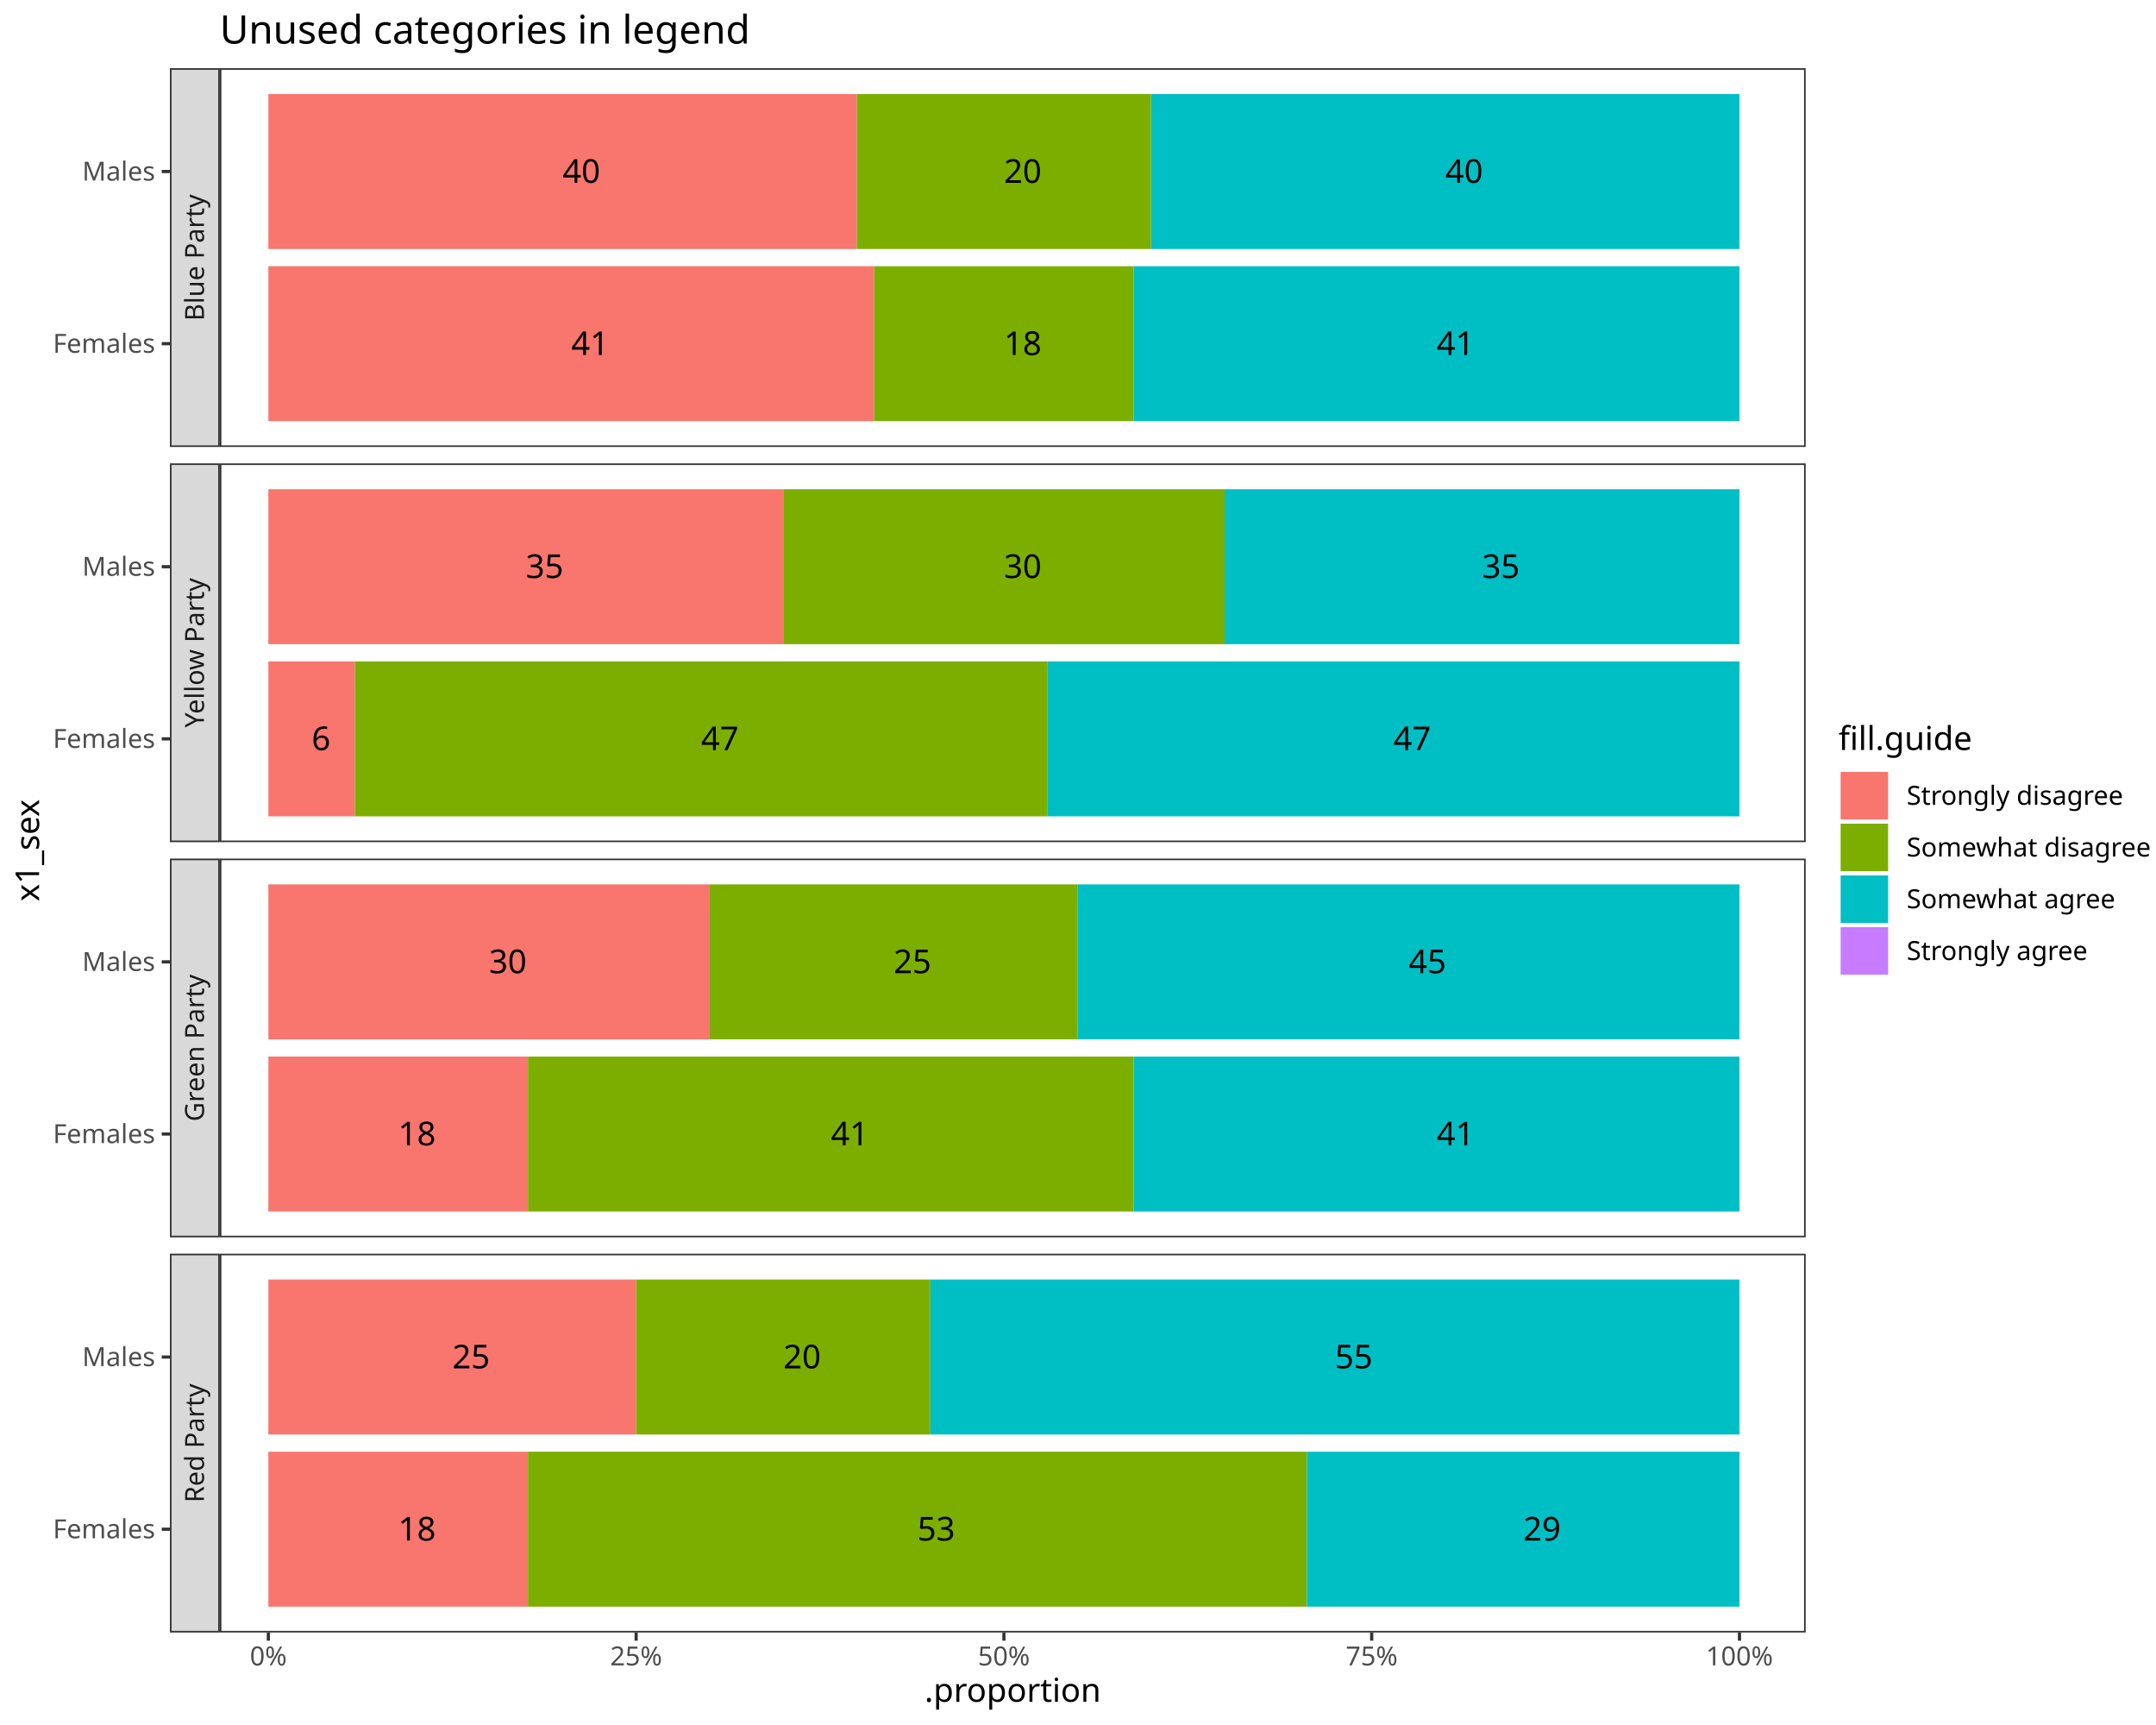
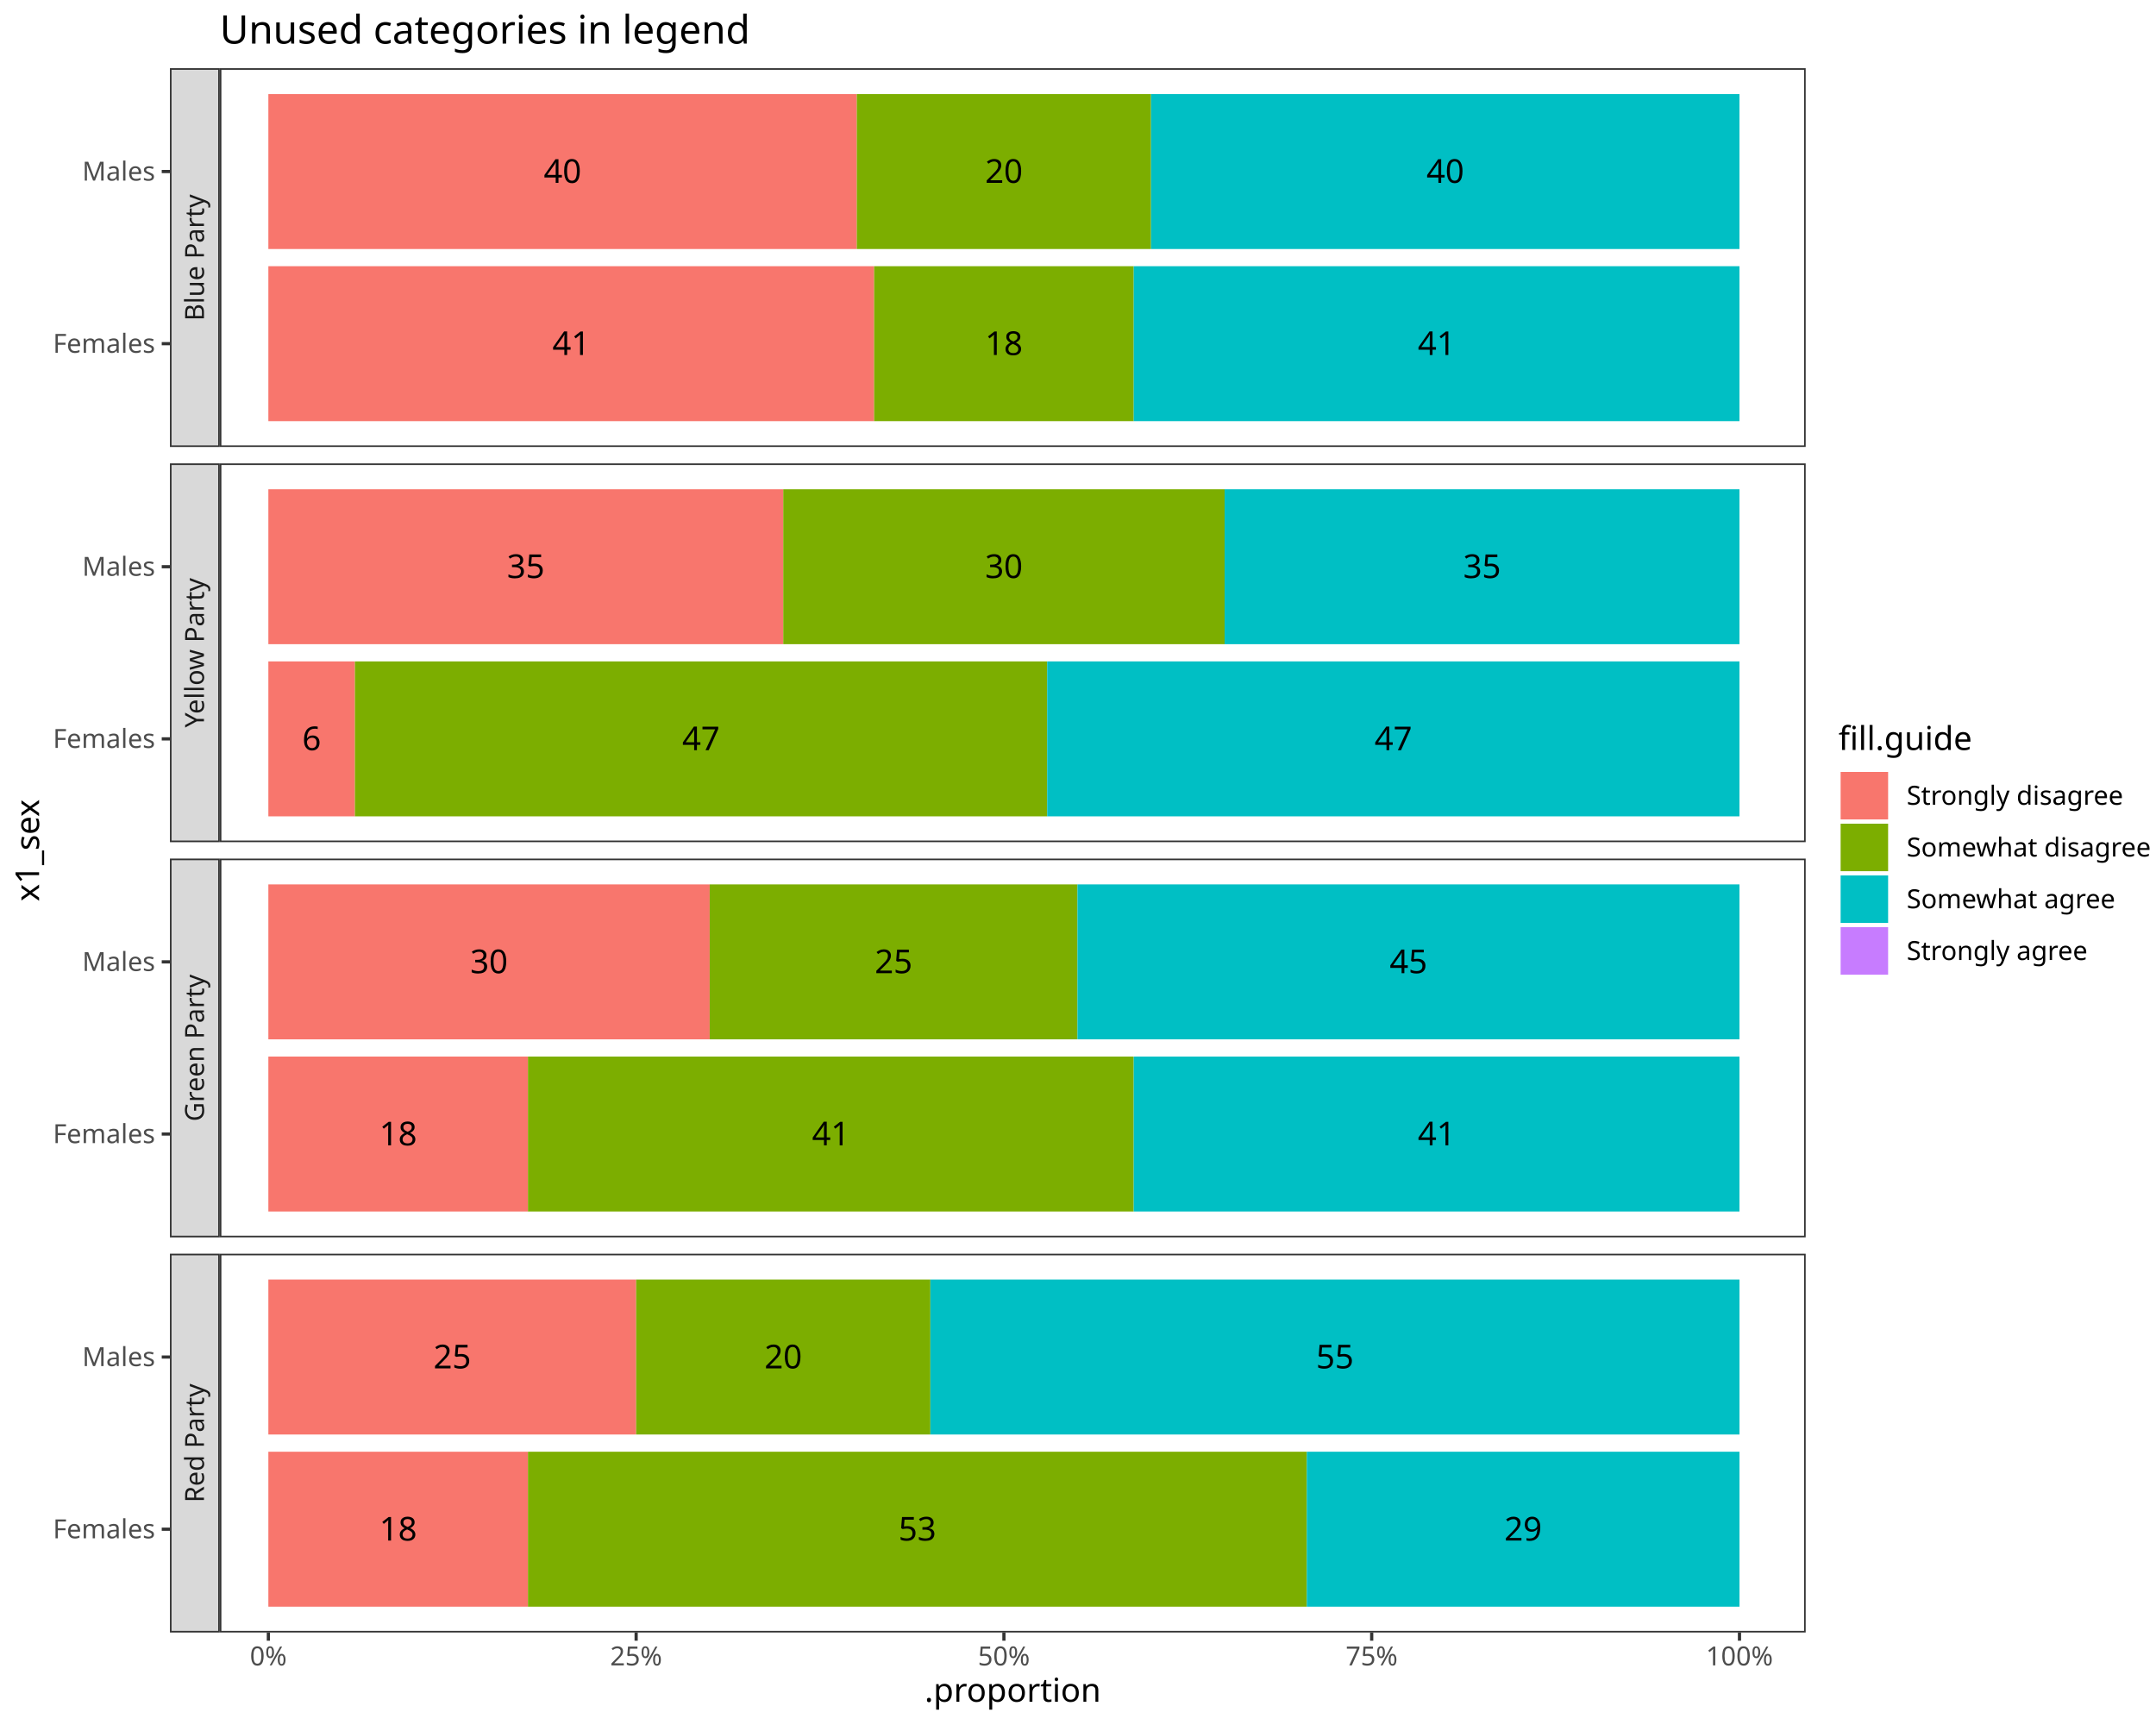
<svg xmlns="http://www.w3.org/2000/svg" class="svglite" data-engine-version="2.0" width="720.00pt" height="576.00pt" viewBox="0 0 720.00 576.00">
  <defs>
    <style type="text/css">
    .svglite line, .svglite polyline, .svglite polygon, .svglite path, .svglite rect, .svglite circle {
      fill: none;
      stroke: #000000;
      stroke-linecap: round;
      stroke-linejoin: round;
      stroke-miterlimit: 10.00;
    }
  </style>
  </defs>
  <rect width="100%" height="100%" style="stroke: none; fill: #FFFFFF;" />
  <defs>
    <clipPath id="cpMC4wMHw3MjAuMDB8MC4wMHw1NzYuMDA=">
      <rect x="0.00" y="0.00" width="720.00" height="576.00" />
    </clipPath>
  </defs>
  <g clip-path="url(#cpMC4wMHw3MjAuMDB8MC4wMHw1NzYuMDA=)">
    <rect x="0.00" y="0.00" width="720.00" height="576.00" style="stroke-width: 1.07; stroke: #FFFFFF; fill: #FFFFFF;" />
  </g>
  <defs>
    <clipPath id="cpNzMuNDB8NjAzLjAxfDIyLjc4fDE0OS4yNg==">
      <rect x="73.40" y="22.78" width="529.61" height="126.47" />
    </clipPath>
  </defs>
  <g clip-path="url(#cpNzMuNDB8NjAzLjAxfDIyLjc4fDE0OS4yNg==)">
    <rect x="73.40" y="22.78" width="529.61" height="126.47" style="stroke-width: 1.07; stroke: none; fill: #FFFFFF;" />
    <rect x="89.62" y="31.41" width="196.51" height="51.74" style="stroke-width: 1.07; stroke: none; stroke-linecap: butt; stroke-linejoin: miter; fill: #F8766D;" />
    <rect x="286.13" y="31.41" width="98.26" height="51.74" style="stroke-width: 1.07; stroke: none; stroke-linecap: butt; stroke-linejoin: miter; fill: #7CAE00;" />
    <rect x="384.39" y="31.41" width="196.51" height="51.74" style="stroke-width: 1.07; stroke: none; stroke-linecap: butt; stroke-linejoin: miter; fill: #00BFC4;" />
    <rect x="89.62" y="88.89" width="202.29" height="51.74" style="stroke-width: 1.07; stroke: none; stroke-linecap: butt; stroke-linejoin: miter; fill: #F8766D;" />
    <rect x="291.91" y="88.89" width="86.70" height="51.74" style="stroke-width: 1.07; stroke: none; stroke-linecap: butt; stroke-linejoin: miter; fill: #7CAE00;" />
    <rect x="378.61" y="88.89" width="202.29" height="51.74" style="stroke-width: 1.07; stroke: none; stroke-linecap: butt; stroke-linejoin: miter; fill: #00BFC4;" />
-     <text x="187.87" y="61.06" style="font-size: 11.00px; font-family: sans;" textLength="12.24px" lengthAdjust="spacingAndGlyphs">40</text>
-     <text x="335.26" y="61.06" style="font-size: 11.00px; font-family: sans;" textLength="12.24px" lengthAdjust="spacingAndGlyphs">20</text>
-     <text x="482.65" y="61.06" style="font-size: 11.00px; font-family: sans;" textLength="12.24px" lengthAdjust="spacingAndGlyphs">40</text>
-     <text x="190.76" y="118.55" style="font-size: 11.00px; font-family: sans;" textLength="12.24px" lengthAdjust="spacingAndGlyphs">41</text>
-     <text x="335.26" y="118.55" style="font-size: 11.00px; font-family: sans;" textLength="12.24px" lengthAdjust="spacingAndGlyphs">18</text>
-     <text x="479.76" y="118.55" style="font-size: 11.00px; font-family: sans;" textLength="12.24px" lengthAdjust="spacingAndGlyphs">41</text>
+     <text x="187.87" y="61.06" text-anchor="middle" style="font-size: 11.00px; font-family: sans;" textLength="12.24px" lengthAdjust="spacingAndGlyphs">40</text>
+     <text x="335.26" y="61.06" text-anchor="middle" style="font-size: 11.00px; font-family: sans;" textLength="12.24px" lengthAdjust="spacingAndGlyphs">20</text>
+     <text x="482.65" y="61.06" text-anchor="middle" style="font-size: 11.00px; font-family: sans;" textLength="12.24px" lengthAdjust="spacingAndGlyphs">40</text>
+     <text x="190.76" y="118.55" text-anchor="middle" style="font-size: 11.00px; font-family: sans;" textLength="12.24px" lengthAdjust="spacingAndGlyphs">41</text>
+     <text x="335.26" y="118.55" text-anchor="middle" style="font-size: 11.00px; font-family: sans;" textLength="12.24px" lengthAdjust="spacingAndGlyphs">18</text>
+     <text x="479.76" y="118.55" text-anchor="middle" style="font-size: 11.00px; font-family: sans;" textLength="12.24px" lengthAdjust="spacingAndGlyphs">41</text>
    <rect x="73.40" y="22.78" width="529.61" height="126.47" style="stroke-width: 1.07; stroke: #333333;" />
  </g>
  <g clip-path="url(#cpMC4wMHw3MjAuMDB8MC4wMHw1NzYuMDA=)">
</g>
  <defs>
    <clipPath id="cpNzMuNDB8NjAzLjAxfDE1NC43NHwyODEuMjE=">
      <rect x="73.40" y="154.74" width="529.61" height="126.47" />
    </clipPath>
  </defs>
  <g clip-path="url(#cpNzMuNDB8NjAzLjAxfDE1NC43NHwyODEuMjE=)">
    <rect x="73.40" y="154.74" width="529.61" height="126.47" style="stroke-width: 1.07; stroke: none; fill: #FFFFFF;" />
    <rect x="89.62" y="163.36" width="171.95" height="51.74" style="stroke-width: 1.07; stroke: none; stroke-linecap: butt; stroke-linejoin: miter; fill: #F8766D;" />
    <rect x="261.57" y="163.36" width="147.39" height="51.74" style="stroke-width: 1.07; stroke: none; stroke-linecap: butt; stroke-linejoin: miter; fill: #7CAE00;" />
    <rect x="408.95" y="163.36" width="171.95" height="51.74" style="stroke-width: 1.07; stroke: none; stroke-linecap: butt; stroke-linejoin: miter; fill: #00BFC4;" />
    <rect x="89.62" y="220.85" width="28.90" height="51.74" style="stroke-width: 1.07; stroke: none; stroke-linecap: butt; stroke-linejoin: miter; fill: #F8766D;" />
    <rect x="118.52" y="220.85" width="231.19" height="51.74" style="stroke-width: 1.07; stroke: none; stroke-linecap: butt; stroke-linejoin: miter; fill: #7CAE00;" />
    <rect x="349.71" y="220.85" width="231.19" height="51.74" style="stroke-width: 1.07; stroke: none; stroke-linecap: butt; stroke-linejoin: miter; fill: #00BFC4;" />
-     <text x="175.59" y="193.01" style="font-size: 11.00px; font-family: sans;" textLength="12.24px" lengthAdjust="spacingAndGlyphs">35</text>
-     <text x="335.26" y="193.01" style="font-size: 11.00px; font-family: sans;" textLength="12.24px" lengthAdjust="spacingAndGlyphs">30</text>
-     <text x="494.93" y="193.01" style="font-size: 11.00px; font-family: sans;" textLength="12.24px" lengthAdjust="spacingAndGlyphs">35</text>
-     <text x="104.07" y="250.50" style="font-size: 11.00px; font-family: sans;" textLength="6.12px" lengthAdjust="spacingAndGlyphs">6</text>
-     <text x="234.11" y="250.50" style="font-size: 11.00px; font-family: sans;" textLength="12.24px" lengthAdjust="spacingAndGlyphs">47</text>
-     <text x="465.31" y="250.50" style="font-size: 11.00px; font-family: sans;" textLength="12.24px" lengthAdjust="spacingAndGlyphs">47</text>
+     <text x="175.59" y="193.01" text-anchor="middle" style="font-size: 11.00px; font-family: sans;" textLength="12.24px" lengthAdjust="spacingAndGlyphs">35</text>
+     <text x="335.26" y="193.01" text-anchor="middle" style="font-size: 11.00px; font-family: sans;" textLength="12.24px" lengthAdjust="spacingAndGlyphs">30</text>
+     <text x="494.93" y="193.01" text-anchor="middle" style="font-size: 11.00px; font-family: sans;" textLength="12.24px" lengthAdjust="spacingAndGlyphs">35</text>
+     <text x="104.07" y="250.50" text-anchor="middle" style="font-size: 11.00px; font-family: sans;" textLength="6.12px" lengthAdjust="spacingAndGlyphs">6</text>
+     <text x="234.11" y="250.50" text-anchor="middle" style="font-size: 11.00px; font-family: sans;" textLength="12.24px" lengthAdjust="spacingAndGlyphs">47</text>
+     <text x="465.31" y="250.50" text-anchor="middle" style="font-size: 11.00px; font-family: sans;" textLength="12.24px" lengthAdjust="spacingAndGlyphs">47</text>
    <rect x="73.40" y="154.74" width="529.61" height="126.47" style="stroke-width: 1.07; stroke: #333333;" />
  </g>
  <g clip-path="url(#cpMC4wMHw3MjAuMDB8MC4wMHw1NzYuMDA=)">
</g>
  <defs>
    <clipPath id="cpNzMuNDB8NjAzLjAxfDI4Ni42OXw0MTMuMTY=">
      <rect x="73.40" y="286.69" width="529.61" height="126.47" />
    </clipPath>
  </defs>
  <g clip-path="url(#cpNzMuNDB8NjAzLjAxfDI4Ni42OXw0MTMuMTY=)">
    <rect x="73.40" y="286.69" width="529.61" height="126.47" style="stroke-width: 1.07; stroke: none; fill: #FFFFFF;" />
    <rect x="89.62" y="295.31" width="147.39" height="51.74" style="stroke-width: 1.07; stroke: none; stroke-linecap: butt; stroke-linejoin: miter; fill: #F8766D;" />
    <rect x="237.00" y="295.31" width="122.82" height="51.74" style="stroke-width: 1.07; stroke: none; stroke-linecap: butt; stroke-linejoin: miter; fill: #7CAE00;" />
    <rect x="359.82" y="295.31" width="221.08" height="51.74" style="stroke-width: 1.07; stroke: none; stroke-linecap: butt; stroke-linejoin: miter; fill: #00BFC4;" />
    <rect x="89.62" y="352.80" width="86.70" height="51.74" style="stroke-width: 1.07; stroke: none; stroke-linecap: butt; stroke-linejoin: miter; fill: #F8766D;" />
    <rect x="176.31" y="352.80" width="202.29" height="51.74" style="stroke-width: 1.07; stroke: none; stroke-linecap: butt; stroke-linejoin: miter; fill: #7CAE00;" />
    <rect x="378.61" y="352.80" width="202.29" height="51.74" style="stroke-width: 1.07; stroke: none; stroke-linecap: butt; stroke-linejoin: miter; fill: #00BFC4;" />
-     <text x="163.31" y="324.97" style="font-size: 11.00px; font-family: sans;" textLength="12.24px" lengthAdjust="spacingAndGlyphs">30</text>
-     <text x="298.41" y="324.97" style="font-size: 11.00px; font-family: sans;" textLength="12.24px" lengthAdjust="spacingAndGlyphs">25</text>
-     <text x="470.36" y="324.97" style="font-size: 11.00px; font-family: sans;" textLength="12.24px" lengthAdjust="spacingAndGlyphs">45</text>
-     <text x="132.97" y="382.45" style="font-size: 11.00px; font-family: sans;" textLength="12.24px" lengthAdjust="spacingAndGlyphs">18</text>
-     <text x="277.46" y="382.45" style="font-size: 11.00px; font-family: sans;" textLength="12.24px" lengthAdjust="spacingAndGlyphs">41</text>
-     <text x="479.76" y="382.45" style="font-size: 11.00px; font-family: sans;" textLength="12.24px" lengthAdjust="spacingAndGlyphs">41</text>
+     <text x="163.31" y="324.97" text-anchor="middle" style="font-size: 11.00px; font-family: sans;" textLength="12.24px" lengthAdjust="spacingAndGlyphs">30</text>
+     <text x="298.41" y="324.97" text-anchor="middle" style="font-size: 11.00px; font-family: sans;" textLength="12.24px" lengthAdjust="spacingAndGlyphs">25</text>
+     <text x="470.36" y="324.97" text-anchor="middle" style="font-size: 11.00px; font-family: sans;" textLength="12.24px" lengthAdjust="spacingAndGlyphs">45</text>
+     <text x="132.97" y="382.45" text-anchor="middle" style="font-size: 11.00px; font-family: sans;" textLength="12.24px" lengthAdjust="spacingAndGlyphs">18</text>
+     <text x="277.46" y="382.45" text-anchor="middle" style="font-size: 11.00px; font-family: sans;" textLength="12.24px" lengthAdjust="spacingAndGlyphs">41</text>
+     <text x="479.76" y="382.45" text-anchor="middle" style="font-size: 11.00px; font-family: sans;" textLength="12.24px" lengthAdjust="spacingAndGlyphs">41</text>
    <rect x="73.40" y="286.69" width="529.61" height="126.47" style="stroke-width: 1.07; stroke: #333333;" />
  </g>
  <g clip-path="url(#cpMC4wMHw3MjAuMDB8MC4wMHw1NzYuMDA=)">
</g>
  <defs>
    <clipPath id="cpNzMuNDB8NjAzLjAxfDQxOC42NHw1NDUuMTE=">
      <rect x="73.40" y="418.64" width="529.61" height="126.47" />
    </clipPath>
  </defs>
  <g clip-path="url(#cpNzMuNDB8NjAzLjAxfDQxOC42NHw1NDUuMTE=)">
    <rect x="73.40" y="418.64" width="529.61" height="126.47" style="stroke-width: 1.07; stroke: none; fill: #FFFFFF;" />
    <rect x="89.62" y="427.26" width="122.82" height="51.74" style="stroke-width: 1.07; stroke: none; stroke-linecap: butt; stroke-linejoin: miter; fill: #F8766D;" />
    <rect x="212.44" y="427.26" width="98.26" height="51.74" style="stroke-width: 1.07; stroke: none; stroke-linecap: butt; stroke-linejoin: miter; fill: #7CAE00;" />
    <rect x="310.70" y="427.26" width="270.21" height="51.74" style="stroke-width: 1.07; stroke: none; stroke-linecap: butt; stroke-linejoin: miter; fill: #00BFC4;" />
    <rect x="89.62" y="484.75" width="86.70" height="51.74" style="stroke-width: 1.07; stroke: none; stroke-linecap: butt; stroke-linejoin: miter; fill: #F8766D;" />
    <rect x="176.31" y="484.75" width="260.09" height="51.74" style="stroke-width: 1.07; stroke: none; stroke-linecap: butt; stroke-linejoin: miter; fill: #7CAE00;" />
    <rect x="436.41" y="484.75" width="144.50" height="51.74" style="stroke-width: 1.07; stroke: none; stroke-linecap: butt; stroke-linejoin: miter; fill: #00BFC4;" />
-     <text x="151.03" y="456.92" style="font-size: 11.00px; font-family: sans;" textLength="12.24px" lengthAdjust="spacingAndGlyphs">25</text>
-     <text x="261.57" y="456.92" style="font-size: 11.00px; font-family: sans;" textLength="12.24px" lengthAdjust="spacingAndGlyphs">20</text>
-     <text x="445.80" y="456.92" style="font-size: 11.00px; font-family: sans;" textLength="12.24px" lengthAdjust="spacingAndGlyphs">55</text>
-     <text x="132.97" y="514.41" style="font-size: 11.00px; font-family: sans;" textLength="12.24px" lengthAdjust="spacingAndGlyphs">18</text>
-     <text x="306.36" y="514.41" style="font-size: 11.00px; font-family: sans;" textLength="12.24px" lengthAdjust="spacingAndGlyphs">53</text>
-     <text x="508.66" y="514.41" style="font-size: 11.00px; font-family: sans;" textLength="12.24px" lengthAdjust="spacingAndGlyphs">29</text>
+     <text x="151.03" y="456.92" text-anchor="middle" style="font-size: 11.00px; font-family: sans;" textLength="12.24px" lengthAdjust="spacingAndGlyphs">25</text>
+     <text x="261.57" y="456.92" text-anchor="middle" style="font-size: 11.00px; font-family: sans;" textLength="12.24px" lengthAdjust="spacingAndGlyphs">20</text>
+     <text x="445.80" y="456.92" text-anchor="middle" style="font-size: 11.00px; font-family: sans;" textLength="12.24px" lengthAdjust="spacingAndGlyphs">55</text>
+     <text x="132.97" y="514.41" text-anchor="middle" style="font-size: 11.00px; font-family: sans;" textLength="12.24px" lengthAdjust="spacingAndGlyphs">18</text>
+     <text x="306.36" y="514.41" text-anchor="middle" style="font-size: 11.00px; font-family: sans;" textLength="12.24px" lengthAdjust="spacingAndGlyphs">53</text>
+     <text x="508.66" y="514.41" text-anchor="middle" style="font-size: 11.00px; font-family: sans;" textLength="12.24px" lengthAdjust="spacingAndGlyphs">29</text>
    <rect x="73.40" y="418.64" width="529.61" height="126.47" style="stroke-width: 1.07; stroke: #333333;" />
  </g>
  <g clip-path="url(#cpMC4wMHw3MjAuMDB8MC4wMHw1NzYuMDA=)">
</g>
  <defs>
    <clipPath id="cpNTYuNzV8NzMuNDB8MjIuNzh8MTQ5LjI2">
      <rect x="56.75" y="22.78" width="16.65" height="126.47" />
    </clipPath>
  </defs>
  <g clip-path="url(#cpNTYuNzV8NzMuNDB8MjIuNzh8MTQ5LjI2)">
    <rect x="56.75" y="22.78" width="16.65" height="126.47" style="stroke-width: 1.07; stroke: #333333; fill: #D9D9D9;" />
    <text transform="translate(68.11,86.02) rotate(-90)" text-anchor="middle" style="font-size: 8.80px; fill: #1A1A1A; font-family: sans;" textLength="40.60px" lengthAdjust="spacingAndGlyphs">Blue Party</text>
  </g>
  <g clip-path="url(#cpMC4wMHw3MjAuMDB8MC4wMHw1NzYuMDA=)">
</g>
  <defs>
    <clipPath id="cpNTYuNzV8NzMuNDB8MTU0Ljc0fDI4MS4yMQ==">
      <rect x="56.75" y="154.74" width="16.65" height="126.47" />
    </clipPath>
  </defs>
  <g clip-path="url(#cpNTYuNzV8NzMuNDB8MTU0Ljc0fDI4MS4yMQ==)">
    <rect x="56.75" y="154.74" width="16.65" height="126.47" style="stroke-width: 1.07; stroke: #333333; fill: #D9D9D9;" />
    <text transform="translate(68.11,217.97) rotate(-90)" text-anchor="middle" style="font-size: 8.80px; fill: #1A1A1A; font-family: sans;" textLength="48.91px" lengthAdjust="spacingAndGlyphs">Yellow Party</text>
  </g>
  <g clip-path="url(#cpMC4wMHw3MjAuMDB8MC4wMHw1NzYuMDA=)">
</g>
  <defs>
    <clipPath id="cpNTYuNzV8NzMuNDB8Mjg2LjY5fDQxMy4xNg==">
      <rect x="56.75" y="286.69" width="16.65" height="126.47" />
    </clipPath>
  </defs>
  <g clip-path="url(#cpNTYuNzV8NzMuNDB8Mjg2LjY5fDQxMy4xNg==)">
    <rect x="56.75" y="286.69" width="16.65" height="126.47" style="stroke-width: 1.07; stroke: #333333; fill: #D9D9D9;" />
    <text transform="translate(68.11,349.92) rotate(-90)" text-anchor="middle" style="font-size: 8.80px; fill: #1A1A1A; font-family: sans;" textLength="47.45px" lengthAdjust="spacingAndGlyphs">Green Party</text>
  </g>
  <g clip-path="url(#cpMC4wMHw3MjAuMDB8MC4wMHw1NzYuMDA=)">
</g>
  <defs>
    <clipPath id="cpNTYuNzV8NzMuNDB8NDE4LjY0fDU0NS4xMQ==">
      <rect x="56.75" y="418.64" width="16.65" height="126.47" />
    </clipPath>
  </defs>
  <g clip-path="url(#cpNTYuNzV8NzMuNDB8NDE4LjY0fDU0NS4xMQ==)">
    <rect x="56.75" y="418.64" width="16.65" height="126.47" style="stroke-width: 1.07; stroke: #333333; fill: #D9D9D9;" />
    <text transform="translate(68.11,481.88) rotate(-90)" text-anchor="middle" style="font-size: 8.80px; fill: #1A1A1A; font-family: sans;" textLength="39.14px" lengthAdjust="spacingAndGlyphs">Red Party</text>
  </g>
  <g clip-path="url(#cpMC4wMHw3MjAuMDB8MC4wMHw1NzYuMDA=)">
    <polyline points="89.62,547.85 89.62,545.11 " style="stroke-width: 1.07; stroke: #333333; stroke-linecap: butt;" />
    <polyline points="212.44,547.85 212.44,545.11 " style="stroke-width: 1.07; stroke: #333333; stroke-linecap: butt;" />
    <polyline points="335.26,547.85 335.26,545.11 " style="stroke-width: 1.07; stroke: #333333; stroke-linecap: butt;" />
    <polyline points="458.08,547.85 458.08,545.11 " style="stroke-width: 1.07; stroke: #333333; stroke-linecap: butt;" />
    <polyline points="580.90,547.85 580.90,545.11 " style="stroke-width: 1.07; stroke: #333333; stroke-linecap: butt;" />
    <text x="89.62" y="556.10" text-anchor="middle" style="font-size: 8.80px; fill: #4D4D4D; font-family: sans;" textLength="12.72px" lengthAdjust="spacingAndGlyphs">0%</text>
    <text x="212.44" y="556.10" text-anchor="middle" style="font-size: 8.80px; fill: #4D4D4D; font-family: sans;" textLength="17.61px" lengthAdjust="spacingAndGlyphs">25%</text>
    <text x="335.26" y="556.10" text-anchor="middle" style="font-size: 8.80px; fill: #4D4D4D; font-family: sans;" textLength="17.61px" lengthAdjust="spacingAndGlyphs">50%</text>
    <text x="458.08" y="556.10" text-anchor="middle" style="font-size: 8.80px; fill: #4D4D4D; font-family: sans;" textLength="17.61px" lengthAdjust="spacingAndGlyphs">75%</text>
    <text x="580.90" y="556.10" text-anchor="middle" style="font-size: 8.80px; fill: #4D4D4D; font-family: sans;" textLength="22.51px" lengthAdjust="spacingAndGlyphs">100%</text>
    <text x="51.82" y="117.79" text-anchor="end" style="font-size: 8.80px; fill: #4D4D4D; font-family: sans;" textLength="33.75px" lengthAdjust="spacingAndGlyphs">Females</text>
    <text x="51.82" y="60.30" text-anchor="end" style="font-size: 8.80px; fill: #4D4D4D; font-family: sans;" textLength="23.48px" lengthAdjust="spacingAndGlyphs">Males</text>
    <polyline points="54.01,114.76 56.75,114.76 " style="stroke-width: 1.07; stroke: #333333; stroke-linecap: butt;" />
    <polyline points="54.01,57.28 56.75,57.28 " style="stroke-width: 1.07; stroke: #333333; stroke-linecap: butt;" />
    <text x="51.82" y="249.74" text-anchor="end" style="font-size: 8.80px; fill: #4D4D4D; font-family: sans;" textLength="33.75px" lengthAdjust="spacingAndGlyphs">Females</text>
    <text x="51.82" y="192.26" text-anchor="end" style="font-size: 8.80px; fill: #4D4D4D; font-family: sans;" textLength="23.48px" lengthAdjust="spacingAndGlyphs">Males</text>
    <polyline points="54.01,246.72 56.75,246.72 " style="stroke-width: 1.07; stroke: #333333; stroke-linecap: butt;" />
    <polyline points="54.01,189.23 56.75,189.23 " style="stroke-width: 1.07; stroke: #333333; stroke-linecap: butt;" />
    <text x="51.82" y="381.70" text-anchor="end" style="font-size: 8.80px; fill: #4D4D4D; font-family: sans;" textLength="33.75px" lengthAdjust="spacingAndGlyphs">Females</text>
    <text x="51.82" y="324.21" text-anchor="end" style="font-size: 8.80px; fill: #4D4D4D; font-family: sans;" textLength="23.48px" lengthAdjust="spacingAndGlyphs">Males</text>
    <polyline points="54.01,378.67 56.75,378.67 " style="stroke-width: 1.07; stroke: #333333; stroke-linecap: butt;" />
    <polyline points="54.01,321.18 56.75,321.18 " style="stroke-width: 1.07; stroke: #333333; stroke-linecap: butt;" />
    <text x="51.82" y="513.65" text-anchor="end" style="font-size: 8.80px; fill: #4D4D4D; font-family: sans;" textLength="33.75px" lengthAdjust="spacingAndGlyphs">Females</text>
    <text x="51.82" y="456.16" text-anchor="end" style="font-size: 8.80px; fill: #4D4D4D; font-family: sans;" textLength="23.48px" lengthAdjust="spacingAndGlyphs">Males</text>
    <polyline points="54.01,510.62 56.75,510.62 " style="stroke-width: 1.07; stroke: #333333; stroke-linecap: butt;" />
    <polyline points="54.01,453.13 56.75,453.13 " style="stroke-width: 1.07; stroke: #333333; stroke-linecap: butt;" />
    <text x="338.21" y="568.24" text-anchor="middle" style="font-size: 11.00px; font-family: sans;" textLength="52.59px" lengthAdjust="spacingAndGlyphs">.proportion</text>
    <text transform="translate(13.05,283.95) rotate(-90)" text-anchor="middle" style="font-size: 11.00px; font-family: sans;" textLength="34.87px" lengthAdjust="spacingAndGlyphs">x1_sex</text>
    <rect x="613.97" y="241.72" width="100.55" height="84.45" style="stroke-width: 1.07; stroke: none; fill: #FFFFFF;" />
    <text x="613.97" y="250.43" style="font-size: 11.00px; font-family: sans;" textLength="40.35px" lengthAdjust="spacingAndGlyphs">fill.guide</text>
    <rect x="613.97" y="257.05" width="17.28" height="17.28" style="stroke-width: 1.07; stroke: none; fill: #FFFFFF;" />
    <rect x="614.68" y="257.76" width="15.86" height="15.86" style="stroke-width: 1.07; stroke: none; stroke-linecap: butt; stroke-linejoin: miter; fill: #F8766D;" />
    <rect x="613.97" y="274.33" width="17.28" height="17.28" style="stroke-width: 1.07; stroke: none; fill: #FFFFFF;" />
    <rect x="614.68" y="275.04" width="15.86" height="15.86" style="stroke-width: 1.07; stroke: none; stroke-linecap: butt; stroke-linejoin: miter; fill: #7CAE00;" />
    <rect x="613.97" y="291.61" width="17.28" height="17.28" style="stroke-width: 1.07; stroke: none; fill: #FFFFFF;" />
    <rect x="614.68" y="292.32" width="15.86" height="15.86" style="stroke-width: 1.07; stroke: none; stroke-linecap: butt; stroke-linejoin: miter; fill: #00BFC4;" />
    <rect x="613.97" y="308.89" width="17.28" height="17.28" style="stroke-width: 1.07; stroke: none; fill: #FFFFFF;" />
    <rect x="614.68" y="309.60" width="15.86" height="15.86" style="stroke-width: 1.07; stroke: none; stroke-linecap: butt; stroke-linejoin: miter; fill: #C77CFF;" />
    <text x="636.73" y="268.72" style="font-size: 8.80px; font-family: sans;" textLength="68.49px" lengthAdjust="spacingAndGlyphs">Strongly disagree</text>
    <text x="636.73" y="286.00" style="font-size: 8.80px; font-family: sans;" textLength="77.79px" lengthAdjust="spacingAndGlyphs">Somewhat disagree</text>
    <text x="636.73" y="303.28" style="font-size: 8.80px; font-family: sans;" textLength="66.54px" lengthAdjust="spacingAndGlyphs">Somewhat agree</text>
    <text x="636.73" y="320.56" style="font-size: 8.80px; font-family: sans;" textLength="57.24px" lengthAdjust="spacingAndGlyphs">Strongly agree</text>
    <text x="73.40" y="14.56" style="font-size: 13.20px; font-family: sans;" textLength="167.33px" lengthAdjust="spacingAndGlyphs">Unused categories in legend</text>
  </g>
</svg>
